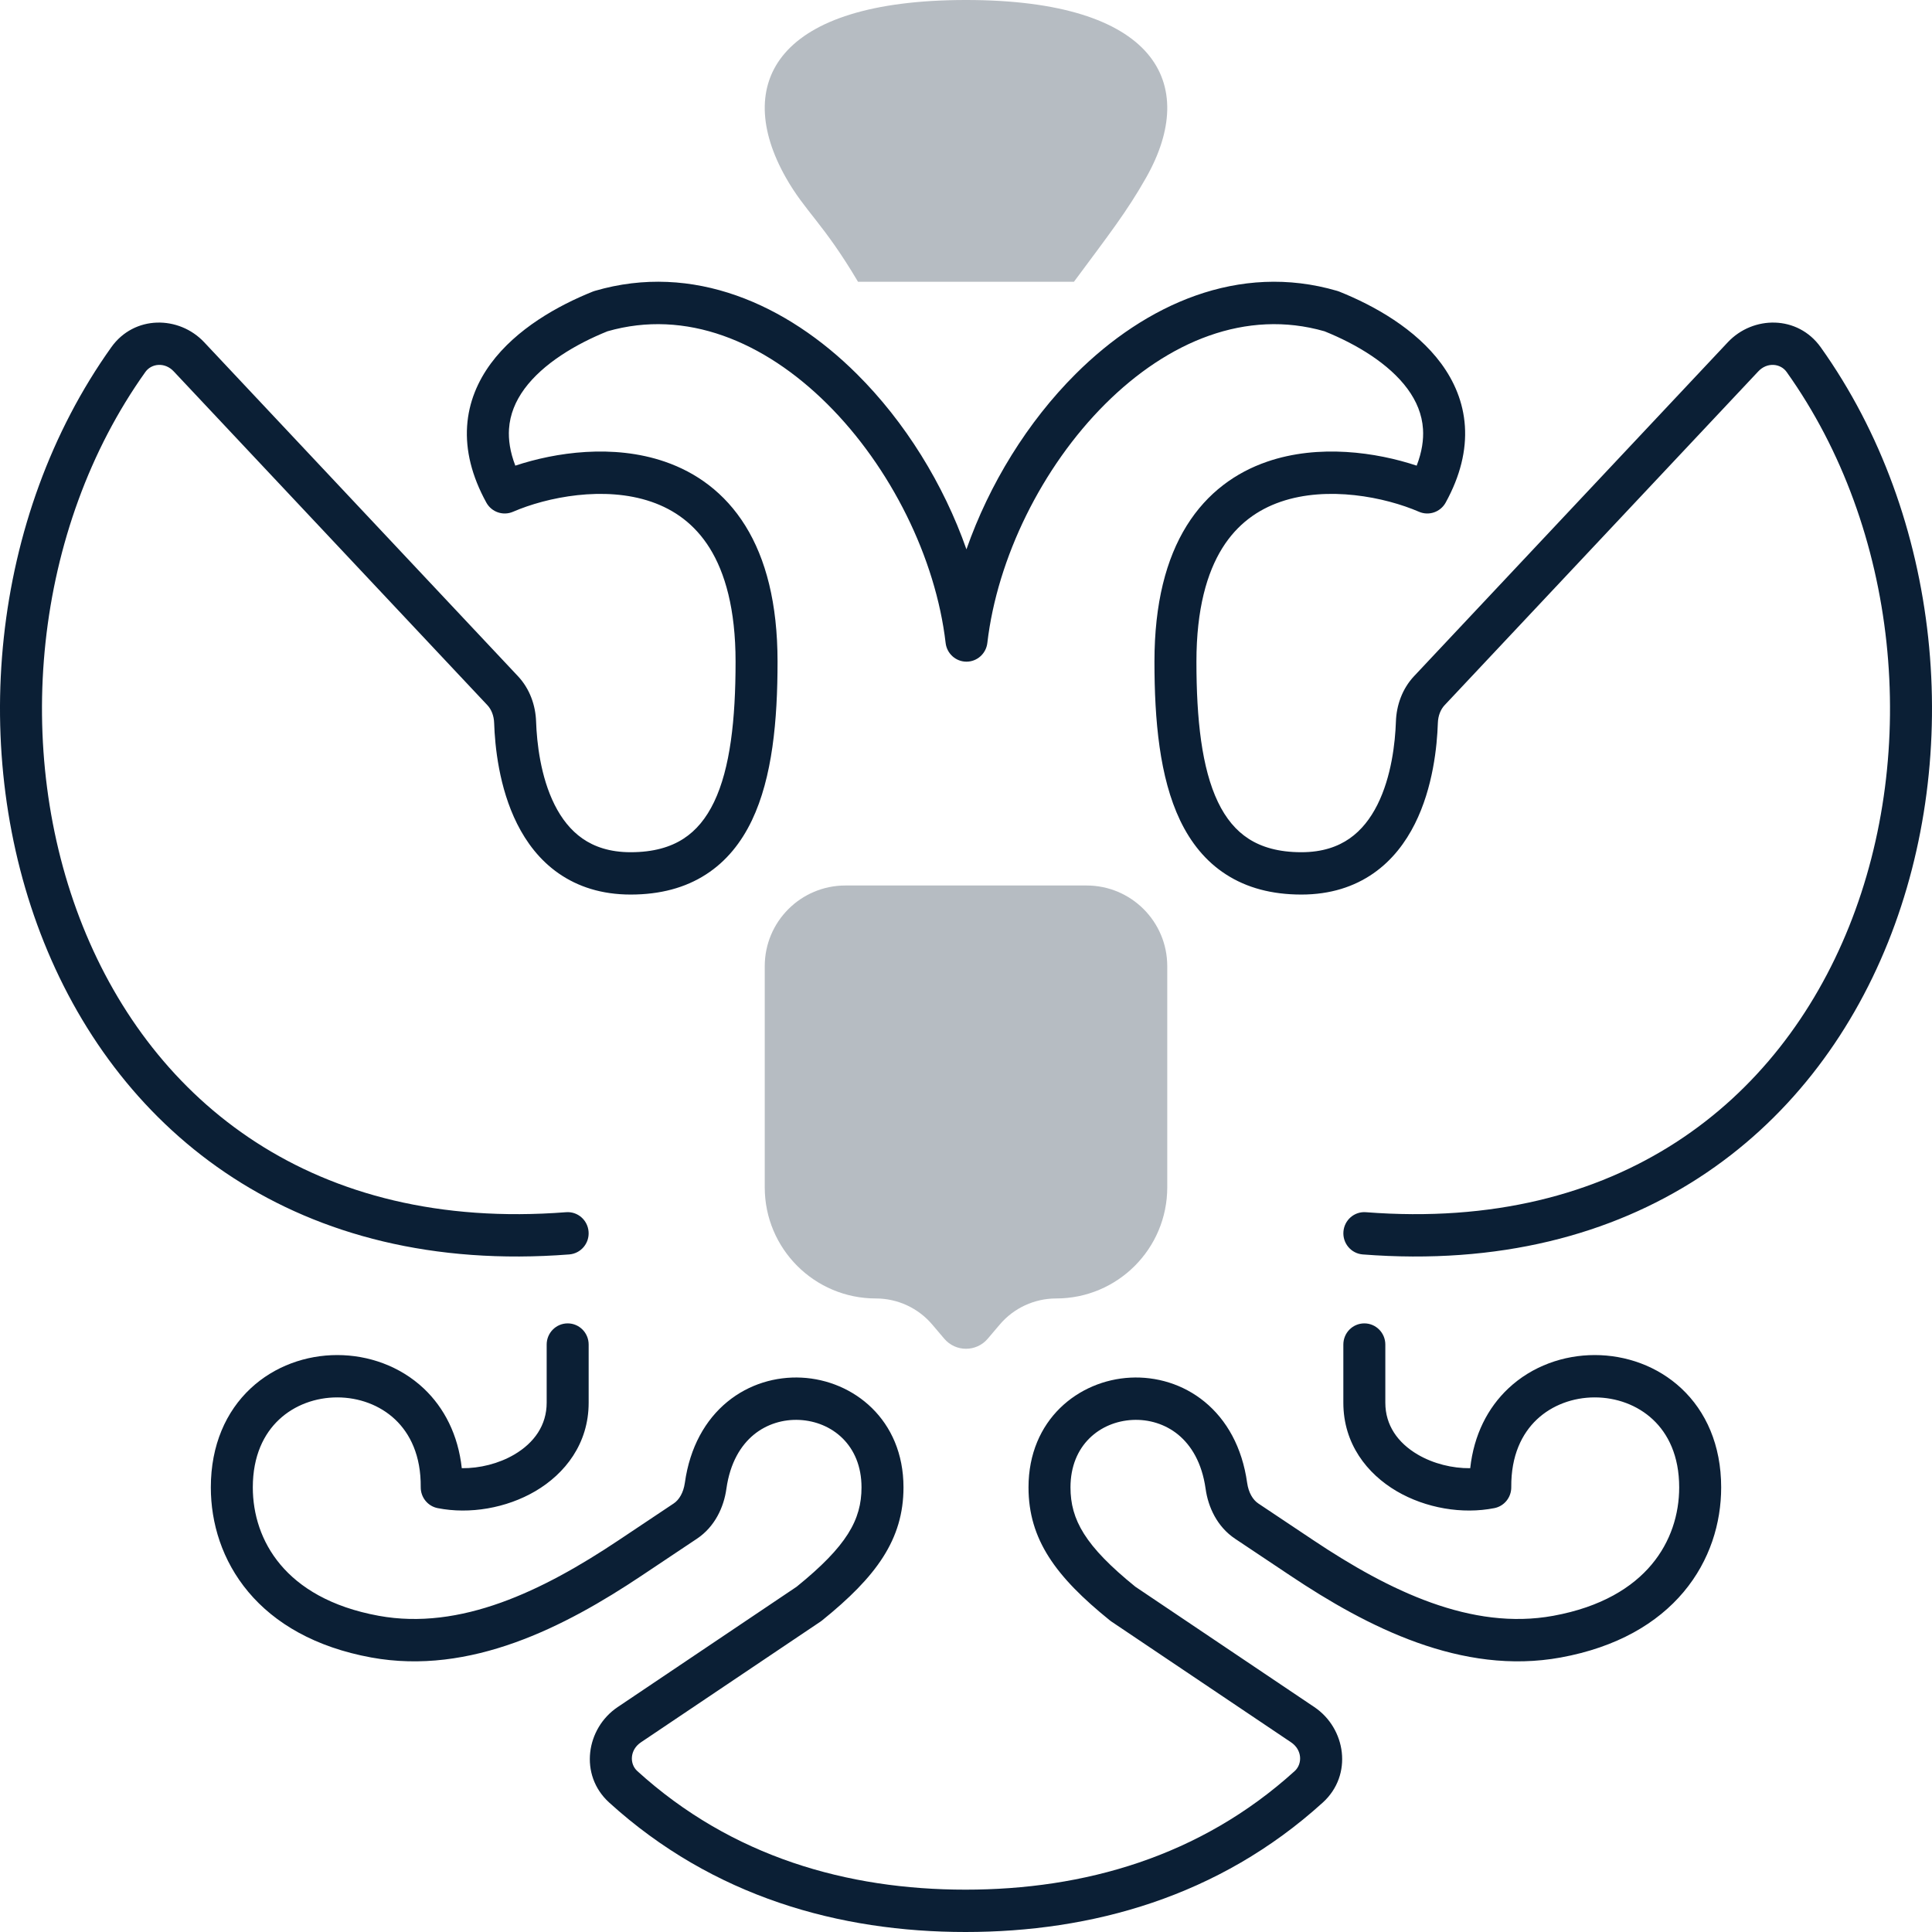
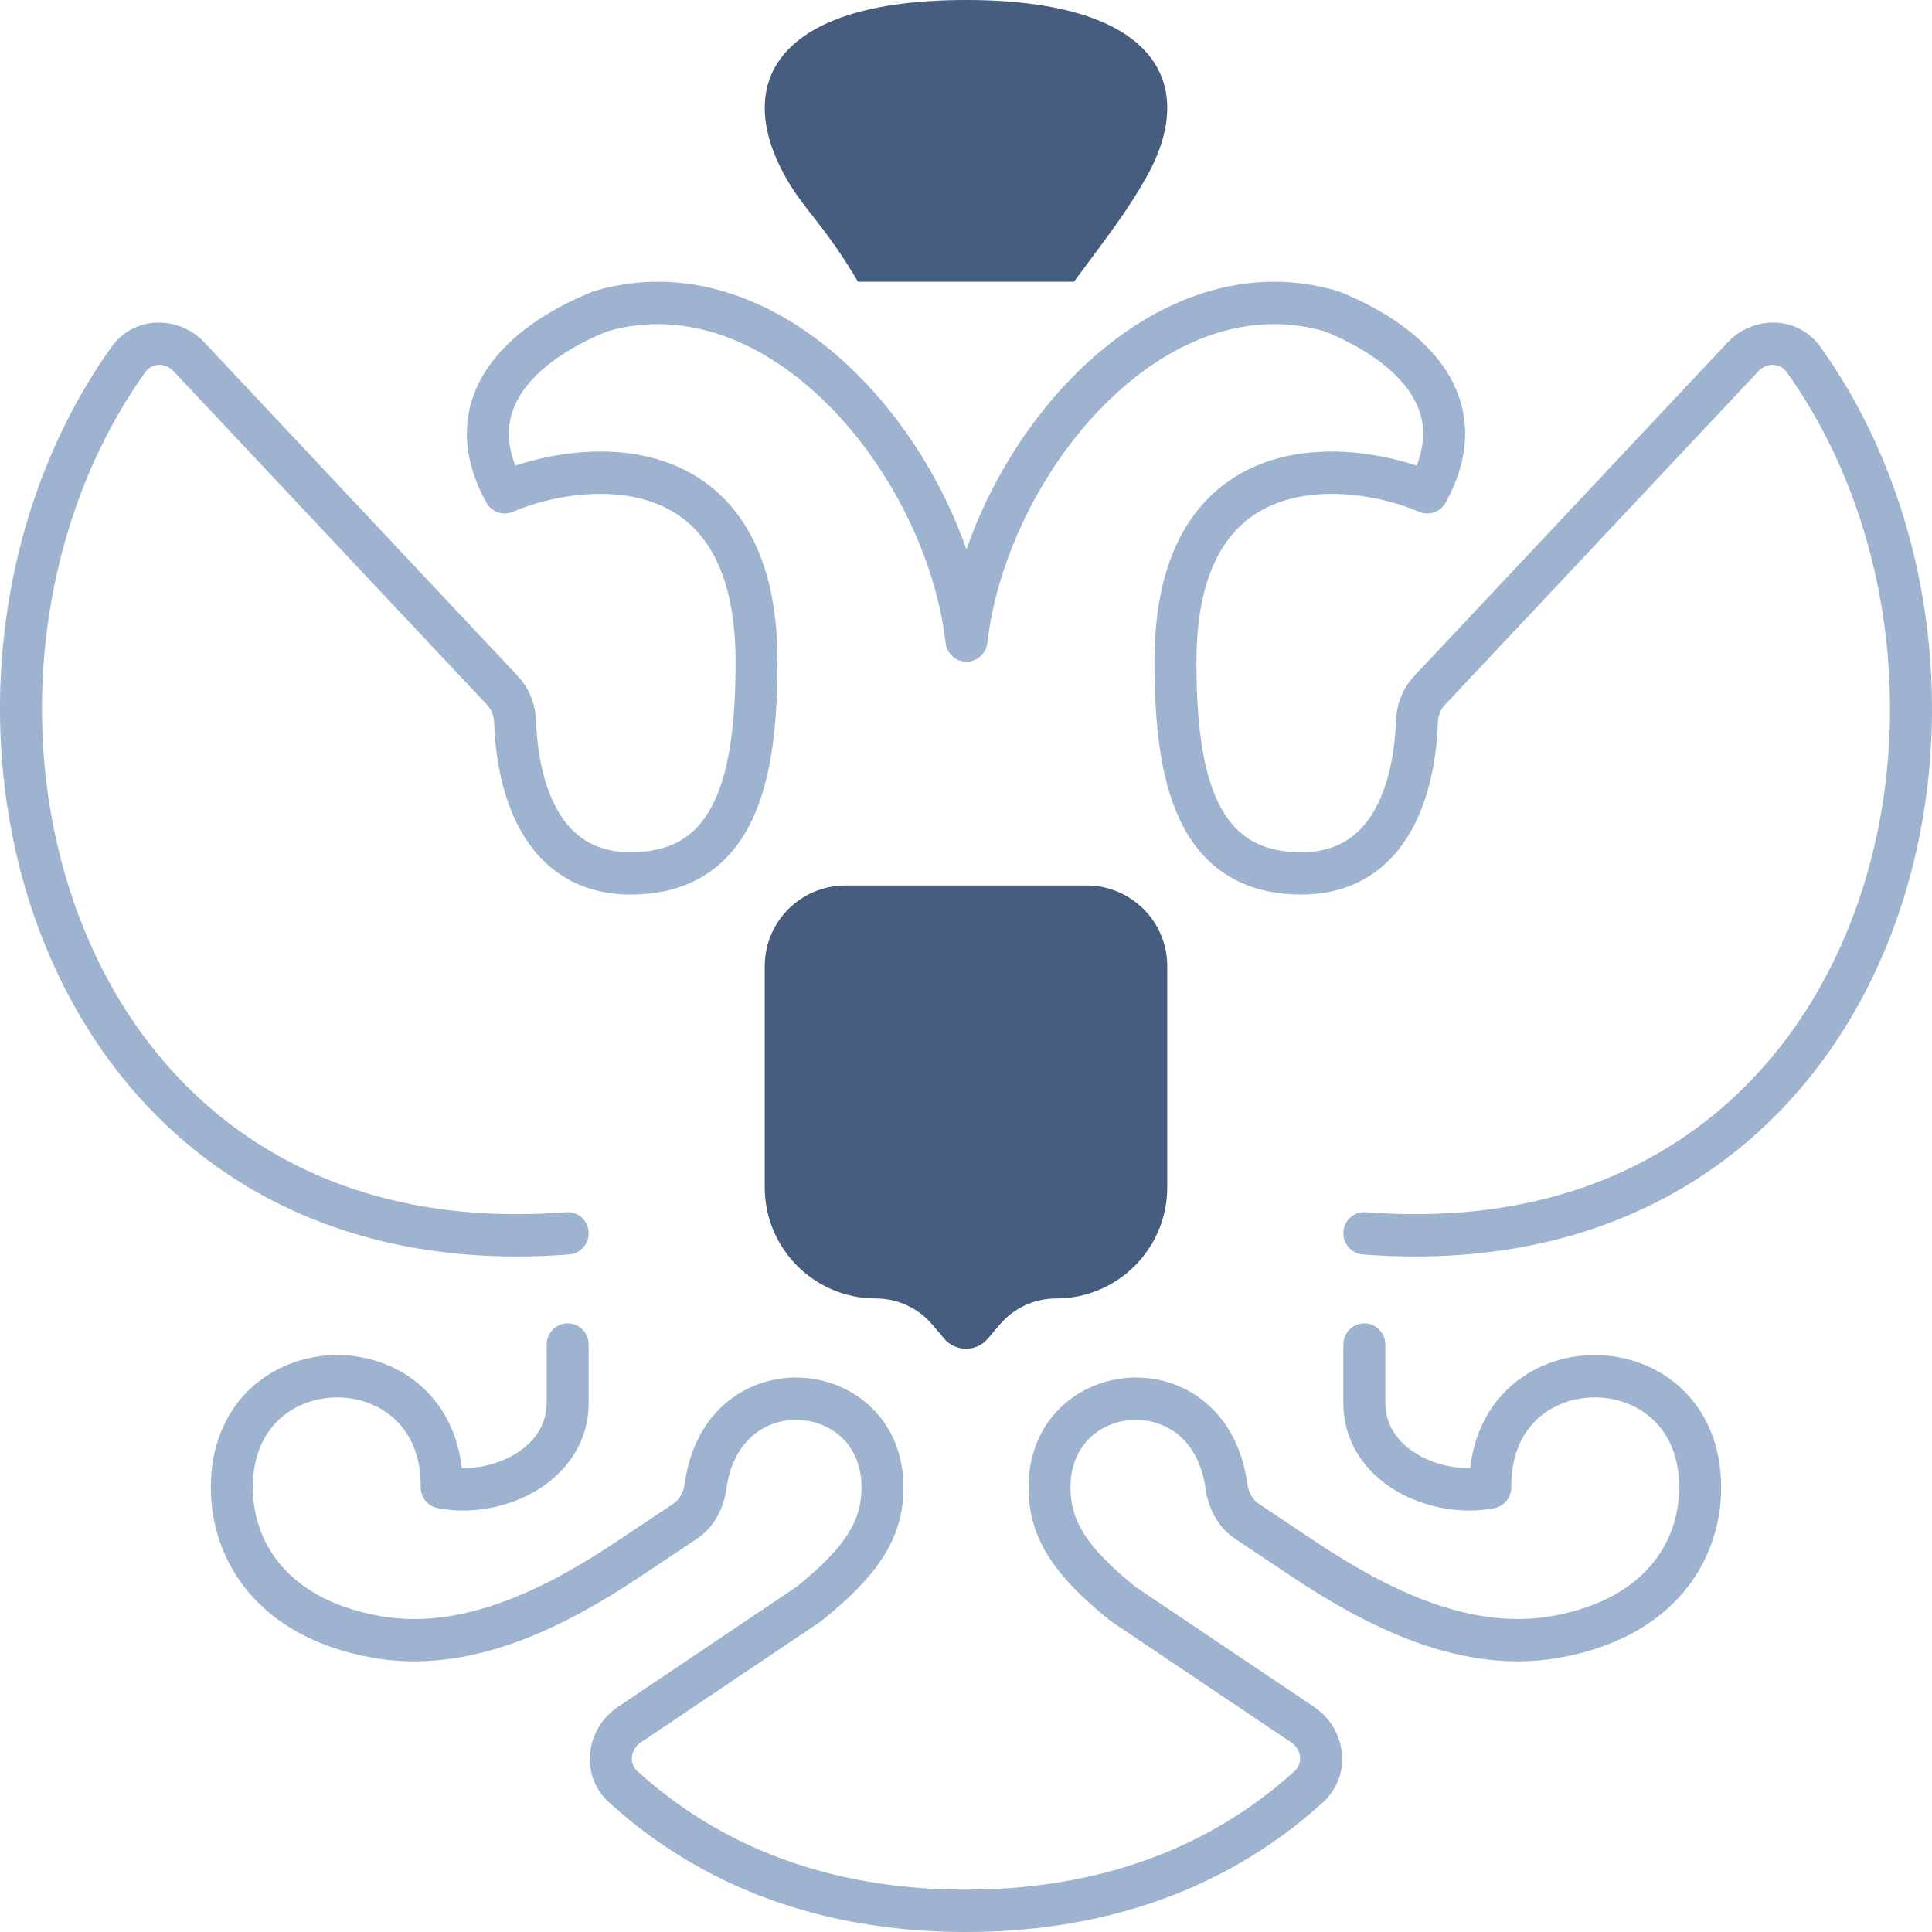
<svg xmlns="http://www.w3.org/2000/svg" width="48" height="48" viewBox="0 0 48 48" fill="none">
  <rect width="48" height="48" fill="none" />
-   <path fill-rule="evenodd" clip-rule="evenodd" d="M26.725 9.29C28.458 7.562 30.781 6.512 33.222 7.227C33.238 7.232 33.254 7.237 33.269 7.243C34.144 7.593 35.171 8.171 35.806 9.032C36.129 9.471 36.356 9.991 36.395 10.589C36.434 11.188 36.282 11.823 35.917 12.487C35.787 12.723 35.501 12.821 35.255 12.715C34.409 12.349 32.985 12.064 31.816 12.467C31.249 12.662 30.74 13.019 30.366 13.62C29.988 14.229 29.725 15.127 29.725 16.439C29.725 17.876 29.858 19.087 30.259 19.925C30.455 20.333 30.706 20.636 31.023 20.84C31.34 21.044 31.761 21.173 32.332 21.173C32.856 21.173 33.24 21.034 33.529 20.833C33.823 20.628 34.049 20.337 34.221 19.994C34.572 19.294 34.663 18.448 34.681 17.929C34.694 17.529 34.834 17.116 35.134 16.797L42.927 8.503C43.553 7.837 44.663 7.827 45.234 8.626C48.242 12.844 48.792 18.716 46.907 23.413C45.005 28.15 40.624 31.691 33.856 31.166C33.569 31.143 33.355 30.89 33.377 30.601C33.399 30.311 33.649 30.094 33.937 30.117C40.224 30.605 44.199 27.357 45.94 23.018C47.697 18.64 47.176 13.151 44.387 9.24C44.237 9.03 43.906 8.99 43.684 9.227L35.891 17.52C35.792 17.625 35.729 17.781 35.723 17.964C35.704 18.535 35.605 19.564 35.152 20.468C34.922 20.927 34.593 21.37 34.122 21.698C33.645 22.03 33.052 22.225 32.332 22.225C31.6 22.225 30.977 22.058 30.463 21.727C29.95 21.398 29.581 20.928 29.32 20.383C28.809 19.314 28.682 17.895 28.682 16.439C28.682 14.99 28.972 13.883 29.482 13.062C29.997 12.234 30.71 11.736 31.479 11.471C32.764 11.028 34.197 11.236 35.197 11.569C35.33 11.224 35.371 10.922 35.354 10.659C35.33 10.296 35.194 9.966 34.968 9.659C34.509 9.036 33.704 8.552 32.908 8.231C30.962 7.672 29.023 8.477 27.458 10.038C25.887 11.605 24.776 13.863 24.53 15.975C24.499 16.239 24.276 16.439 24.012 16.439C23.747 16.439 23.525 16.239 23.494 15.975C23.248 13.864 22.131 11.606 20.554 10.038C18.983 8.477 17.038 7.672 15.092 8.231C14.296 8.552 13.491 9.036 13.031 9.659C12.806 9.966 12.67 10.296 12.646 10.659C12.629 10.922 12.67 11.224 12.803 11.569C13.803 11.236 15.236 11.028 16.521 11.471C17.29 11.736 18.003 12.234 18.518 13.062C19.028 13.883 19.318 14.99 19.318 16.439C19.318 17.895 19.191 19.314 18.68 20.383C18.419 20.928 18.05 21.398 17.537 21.727C17.023 22.058 16.4 22.225 15.668 22.225C14.948 22.225 14.355 22.03 13.878 21.698C13.407 21.37 13.078 20.927 12.848 20.468C12.395 19.564 12.296 18.535 12.277 17.964C12.271 17.781 12.208 17.625 12.109 17.52L4.316 9.227C4.094 8.99 3.763 9.03 3.613 9.24C0.824 13.151 0.303 18.64 2.06 23.018C3.802 27.357 7.776 30.605 14.063 30.117C14.351 30.094 14.601 30.311 14.623 30.601C14.646 30.89 14.431 31.143 14.143 31.166C7.376 31.691 2.995 28.15 1.093 23.413C-0.792 18.716 -0.242 12.844 2.766 8.626C3.336 7.827 4.447 7.837 5.073 8.503L12.866 16.797C13.166 17.116 13.306 17.529 13.319 17.929C13.337 18.448 13.428 19.294 13.779 19.994C13.951 20.337 14.177 20.628 14.471 20.833C14.76 21.034 15.144 21.173 15.668 21.173C16.239 21.173 16.66 21.044 16.977 20.84C17.294 20.636 17.545 20.333 17.741 19.925C18.142 19.087 18.275 17.876 18.275 16.439C18.275 15.127 18.012 14.229 17.634 13.62C17.26 13.019 16.751 12.662 16.184 12.467C15.015 12.064 13.591 12.349 12.745 12.715C12.499 12.821 12.213 12.723 12.083 12.487C11.718 11.823 11.566 11.188 11.605 10.589C11.644 9.991 11.871 9.471 12.194 9.032C12.829 8.171 13.857 7.593 14.731 7.243C14.746 7.237 14.762 7.232 14.778 7.227C17.219 6.512 19.548 7.561 21.286 9.289C22.485 10.48 23.442 12.027 24.011 13.648C24.578 12.028 25.53 10.481 26.725 9.29ZM14.104 32.879C14.392 32.879 14.625 33.114 14.625 33.405V34.85C14.625 35.87 14.036 36.615 13.302 37.047C12.579 37.471 11.668 37.626 10.874 37.469C10.628 37.421 10.451 37.202 10.453 36.949C10.46 36.163 10.189 35.618 9.817 35.266C9.436 34.907 8.915 34.718 8.379 34.718C7.843 34.718 7.319 34.907 6.934 35.268C6.557 35.621 6.281 36.168 6.281 36.954C6.281 37.617 6.488 38.302 6.966 38.871C7.441 39.438 8.215 39.926 9.409 40.144C11.439 40.515 13.478 39.53 15.369 38.267L16.738 37.353C16.873 37.263 16.98 37.085 17.015 36.841C17.139 35.953 17.526 35.275 18.07 34.828C18.61 34.385 19.275 34.195 19.916 34.227C21.202 34.292 22.447 35.27 22.447 36.953C22.447 38.248 21.77 39.173 20.426 40.258C20.415 40.267 20.402 40.276 20.39 40.285L15.923 43.288C15.643 43.477 15.639 43.826 15.833 44.001C18.182 46.137 21.057 46.948 23.988 46.948C26.921 46.948 29.814 46.136 32.167 44.001C32.36 43.825 32.357 43.477 32.077 43.288L27.61 40.285C27.598 40.276 27.585 40.267 27.574 40.258C26.23 39.173 25.553 38.248 25.553 36.953C25.553 35.27 26.798 34.292 28.084 34.227C28.725 34.195 29.39 34.385 29.93 34.828C30.474 35.275 30.861 35.953 30.985 36.841C31.02 37.085 31.127 37.263 31.262 37.353L32.631 38.267C34.522 39.53 36.561 40.515 38.591 40.144C39.785 39.926 40.559 39.438 41.034 38.871C41.511 38.302 41.719 37.617 41.719 36.954C41.719 36.168 41.443 35.621 41.066 35.268C40.681 34.907 40.157 34.718 39.621 34.718C39.085 34.718 38.564 34.907 38.183 35.266C37.811 35.618 37.54 36.163 37.547 36.949C37.549 37.202 37.372 37.421 37.126 37.469C36.332 37.626 35.421 37.471 34.698 37.047C33.964 36.615 33.375 35.87 33.375 34.85V33.405C33.375 33.114 33.608 32.879 33.897 32.879C34.184 32.879 34.418 33.114 34.418 33.405V34.85C34.418 35.408 34.726 35.846 35.223 36.138C35.611 36.365 36.084 36.482 36.527 36.477C36.618 35.647 36.963 34.978 37.471 34.498C38.065 33.937 38.85 33.666 39.621 33.666C40.392 33.666 41.178 33.937 41.776 34.497C42.381 35.064 42.762 35.898 42.762 36.954C42.762 37.838 42.484 38.771 41.83 39.551C41.174 40.333 40.169 40.925 38.776 41.18C36.315 41.629 33.969 40.423 32.055 39.144L30.686 38.23C30.238 37.931 30.016 37.443 29.953 36.988C29.861 36.335 29.591 35.907 29.272 35.644C28.947 35.378 28.54 35.258 28.136 35.278C27.333 35.319 26.596 35.901 26.596 36.953C26.596 37.758 26.958 38.41 28.208 39.422L32.656 42.413C33.437 42.939 33.62 44.097 32.865 44.783C30.277 47.132 27.113 48 23.988 48C20.863 48 17.718 47.132 15.134 44.783C14.38 44.097 14.563 42.939 15.344 42.413L19.792 39.422C21.042 38.41 21.404 37.758 21.404 36.953C21.404 35.901 20.667 35.319 19.864 35.278C19.46 35.258 19.053 35.378 18.728 35.644C18.409 35.907 18.139 36.335 18.047 36.988C17.984 37.443 17.762 37.931 17.314 38.23L15.945 39.144C14.031 40.423 11.685 41.629 9.224 41.18C7.831 40.925 6.826 40.333 6.17 39.551C5.516 38.771 5.238 37.838 5.238 36.954C5.238 35.898 5.619 35.064 6.224 34.497C6.822 33.937 7.608 33.666 8.379 33.666C9.15 33.666 9.935 33.937 10.53 34.498C11.037 34.978 11.382 35.647 11.473 36.477C11.916 36.482 12.389 36.365 12.777 36.138C13.274 35.846 13.582 35.408 13.582 34.85V33.405C13.582 33.114 13.816 32.879 14.104 32.879Z" fill="#0B1F35" />
-   <path d="M19 24.004C19 22.897 19.897 22 21.004 22H26.996C28.103 22 29 22.897 29 24.004V29.5C29 31.024 27.765 32.26 26.24 32.26C25.7 32.26 25.187 32.497 24.838 32.909L24.54 33.26C24.257 33.593 23.743 33.593 23.46 33.26L23.162 32.909C22.813 32.497 22.3 32.26 21.76 32.26C20.235 32.26 19 31.024 19 29.5V24.004Z" fill="#0B1F35" fill-opacity="0.3" />
-   <path d="M21.317 7H26.682C27.55 5.829 27.997 5.259 28.477 4.41C29.804 2.061 28.71 -4.32215e-05 24 6.79666e-10C19.29 4.32242e-05 18.196 2.061 19.523 4.41C20.003 5.259 20.45 5.537 21.317 7Z" fill="#0B1F35" fill-opacity="0.3" />
+   <path fill-rule="evenodd" clip-rule="evenodd" d="M26.725 9.29C28.458 7.562 30.781 6.512 33.222 7.227C33.238 7.232 33.254 7.237 33.269 7.243C34.144 7.593 35.171 8.171 35.806 9.032C36.129 9.471 36.356 9.991 36.395 10.589C36.434 11.188 36.282 11.823 35.917 12.487C35.787 12.723 35.501 12.821 35.255 12.715C34.409 12.349 32.985 12.064 31.816 12.467C31.249 12.662 30.74 13.019 30.366 13.62C29.988 14.229 29.725 15.127 29.725 16.439C29.725 17.876 29.858 19.087 30.259 19.925C30.455 20.333 30.706 20.636 31.023 20.84C31.34 21.044 31.761 21.173 32.332 21.173C32.856 21.173 33.24 21.034 33.529 20.833C33.823 20.628 34.049 20.337 34.221 19.994C34.572 19.294 34.663 18.448 34.681 17.929C34.694 17.529 34.834 17.116 35.134 16.797L42.927 8.503C43.553 7.837 44.663 7.827 45.234 8.626C48.242 12.844 48.792 18.716 46.907 23.413C45.005 28.15 40.624 31.691 33.856 31.166C33.569 31.143 33.355 30.89 33.377 30.601C33.399 30.311 33.649 30.094 33.937 30.117C40.224 30.605 44.199 27.357 45.94 23.018C47.697 18.64 47.176 13.151 44.387 9.24C44.237 9.03 43.906 8.99 43.684 9.227L35.891 17.52C35.792 17.625 35.729 17.781 35.723 17.964C35.704 18.535 35.605 19.564 35.152 20.468C34.922 20.927 34.593 21.37 34.122 21.698C33.645 22.03 33.052 22.225 32.332 22.225C31.6 22.225 30.977 22.058 30.463 21.727C29.95 21.398 29.581 20.928 29.32 20.383C28.809 19.314 28.682 17.895 28.682 16.439C28.682 14.99 28.972 13.883 29.482 13.062C29.997 12.234 30.71 11.736 31.479 11.471C32.764 11.028 34.197 11.236 35.197 11.569C35.33 11.224 35.371 10.922 35.354 10.659C35.33 10.296 35.194 9.966 34.968 9.659C34.509 9.036 33.704 8.552 32.908 8.231C30.962 7.672 29.023 8.477 27.458 10.038C25.887 11.605 24.776 13.863 24.53 15.975C24.499 16.239 24.276 16.439 24.012 16.439C23.747 16.439 23.525 16.239 23.494 15.975C23.248 13.864 22.131 11.606 20.554 10.038C18.983 8.477 17.038 7.672 15.092 8.231C14.296 8.552 13.491 9.036 13.031 9.659C12.806 9.966 12.67 10.296 12.646 10.659C12.629 10.922 12.67 11.224 12.803 11.569C13.803 11.236 15.236 11.028 16.521 11.471C17.29 11.736 18.003 12.234 18.518 13.062C19.028 13.883 19.318 14.99 19.318 16.439C19.318 17.895 19.191 19.314 18.68 20.383C18.419 20.928 18.05 21.398 17.537 21.727C17.023 22.058 16.4 22.225 15.668 22.225C14.948 22.225 14.355 22.03 13.878 21.698C13.407 21.37 13.078 20.927 12.848 20.468C12.395 19.564 12.296 18.535 12.277 17.964C12.271 17.781 12.208 17.625 12.109 17.52L4.316 9.227C4.094 8.99 3.763 9.03 3.613 9.24C0.824 13.151 0.303 18.64 2.06 23.018C3.802 27.357 7.776 30.605 14.063 30.117C14.351 30.094 14.601 30.311 14.623 30.601C14.646 30.89 14.431 31.143 14.143 31.166C7.376 31.691 2.995 28.15 1.093 23.413C-0.792 18.716 -0.242 12.844 2.766 8.626C3.336 7.827 4.447 7.837 5.073 8.503L12.866 16.797C13.166 17.116 13.306 17.529 13.319 17.929C13.337 18.448 13.428 19.294 13.779 19.994C13.951 20.337 14.177 20.628 14.471 20.833C14.76 21.034 15.144 21.173 15.668 21.173C16.239 21.173 16.66 21.044 16.977 20.84C17.294 20.636 17.545 20.333 17.741 19.925C18.142 19.087 18.275 17.876 18.275 16.439C18.275 15.127 18.012 14.229 17.634 13.62C17.26 13.019 16.751 12.662 16.184 12.467C15.015 12.064 13.591 12.349 12.745 12.715C12.499 12.821 12.213 12.723 12.083 12.487C11.718 11.823 11.566 11.188 11.605 10.589C11.644 9.991 11.871 9.471 12.194 9.032C12.829 8.171 13.857 7.593 14.731 7.243C14.746 7.237 14.762 7.232 14.778 7.227C17.219 6.512 19.548 7.561 21.286 9.289C22.485 10.48 23.442 12.027 24.011 13.648C24.578 12.028 25.53 10.481 26.725 9.29ZM14.104 32.879C14.392 32.879 14.625 33.114 14.625 33.405V34.85C14.625 35.87 14.036 36.615 13.302 37.047C12.579 37.471 11.668 37.626 10.874 37.469C10.628 37.421 10.451 37.202 10.453 36.949C10.46 36.163 10.189 35.618 9.817 35.266C9.436 34.907 8.915 34.718 8.379 34.718C7.843 34.718 7.319 34.907 6.934 35.268C6.557 35.621 6.281 36.168 6.281 36.954C6.281 37.617 6.488 38.302 6.966 38.871C7.441 39.438 8.215 39.926 9.409 40.144C11.439 40.515 13.478 39.53 15.369 38.267L16.738 37.353C16.873 37.263 16.98 37.085 17.015 36.841C17.139 35.953 17.526 35.275 18.07 34.828C18.61 34.385 19.275 34.195 19.916 34.227C21.202 34.292 22.447 35.27 22.447 36.953C22.447 38.248 21.77 39.173 20.426 40.258C20.415 40.267 20.402 40.276 20.39 40.285L15.923 43.288C15.643 43.477 15.639 43.826 15.833 44.001C18.182 46.137 21.057 46.948 23.988 46.948C26.921 46.948 29.814 46.136 32.167 44.001C32.36 43.825 32.357 43.477 32.077 43.288L27.61 40.285C27.598 40.276 27.585 40.267 27.574 40.258C26.23 39.173 25.553 38.248 25.553 36.953C25.553 35.27 26.798 34.292 28.084 34.227C28.725 34.195 29.39 34.385 29.93 34.828C30.474 35.275 30.861 35.953 30.985 36.841C31.02 37.085 31.127 37.263 31.262 37.353L32.631 38.267C34.522 39.53 36.561 40.515 38.591 40.144C39.785 39.926 40.559 39.438 41.034 38.871C41.511 38.302 41.719 37.617 41.719 36.954C41.719 36.168 41.443 35.621 41.066 35.268C40.681 34.907 40.157 34.718 39.621 34.718C39.085 34.718 38.564 34.907 38.183 35.266C37.811 35.618 37.54 36.163 37.547 36.949C37.549 37.202 37.372 37.421 37.126 37.469C36.332 37.626 35.421 37.471 34.698 37.047C33.964 36.615 33.375 35.87 33.375 34.85V33.405C33.375 33.114 33.608 32.879 33.897 32.879C34.184 32.879 34.418 33.114 34.418 33.405V34.85C34.418 35.408 34.726 35.846 35.223 36.138C35.611 36.365 36.084 36.482 36.527 36.477C36.618 35.647 36.963 34.978 37.471 34.498C38.065 33.937 38.85 33.666 39.621 33.666C40.392 33.666 41.178 33.937 41.776 34.497C42.381 35.064 42.762 35.898 42.762 36.954C42.762 37.838 42.484 38.771 41.83 39.551C41.174 40.333 40.169 40.925 38.776 41.18C36.315 41.629 33.969 40.423 32.055 39.144L30.686 38.23C30.238 37.931 30.016 37.443 29.953 36.988C29.861 36.335 29.591 35.907 29.272 35.644C28.947 35.378 28.54 35.258 28.136 35.278C27.333 35.319 26.596 35.901 26.596 36.953C26.596 37.758 26.958 38.41 28.208 39.422L32.656 42.413C33.437 42.939 33.62 44.097 32.865 44.783C30.277 47.132 27.113 48 23.988 48C20.863 48 17.718 47.132 15.134 44.783C14.38 44.097 14.563 42.939 15.344 42.413L19.792 39.422C21.042 38.41 21.404 37.758 21.404 36.953C21.404 35.901 20.667 35.319 19.864 35.278C19.46 35.258 19.053 35.378 18.728 35.644C18.409 35.907 18.139 36.335 18.047 36.988C17.984 37.443 17.762 37.931 17.314 38.23L15.945 39.144C14.031 40.423 11.685 41.629 9.224 41.18C7.831 40.925 6.826 40.333 6.17 39.551C5.516 38.771 5.238 37.838 5.238 36.954C5.238 35.898 5.619 35.064 6.224 34.497C6.822 33.937 7.608 33.666 8.379 33.666C9.15 33.666 9.935 33.937 10.53 34.498C11.037 34.978 11.382 35.647 11.473 36.477C11.916 36.482 12.389 36.365 12.777 36.138C13.274 35.846 13.582 35.408 13.582 34.85V33.405C13.582 33.114 13.816 32.879 14.104 32.879Z" fill="#9EB3D0" />
+   <path d="M19 24.004C19 22.897 19.897 22 21.004 22H26.996C28.103 22 29 22.897 29 24.004V29.5C29 31.024 27.765 32.26 26.24 32.26C25.7 32.26 25.187 32.497 24.838 32.909L24.54 33.26C24.257 33.593 23.743 33.593 23.46 33.26L23.162 32.909C22.813 32.497 22.3 32.26 21.76 32.26C20.235 32.26 19 31.024 19 29.5V24.004Z" fill="#465D7F" />
+   <path d="M21.317 7H26.682C27.55 5.829 27.997 5.259 28.477 4.41C29.804 2.061 28.71 -4.32215e-05 24 6.79567e-10C19.29 4.32242e-05 18.196 2.061 19.523 4.41C20.003 5.259 20.45 5.537 21.317 7Z" fill="#465D7F" />
</svg>
